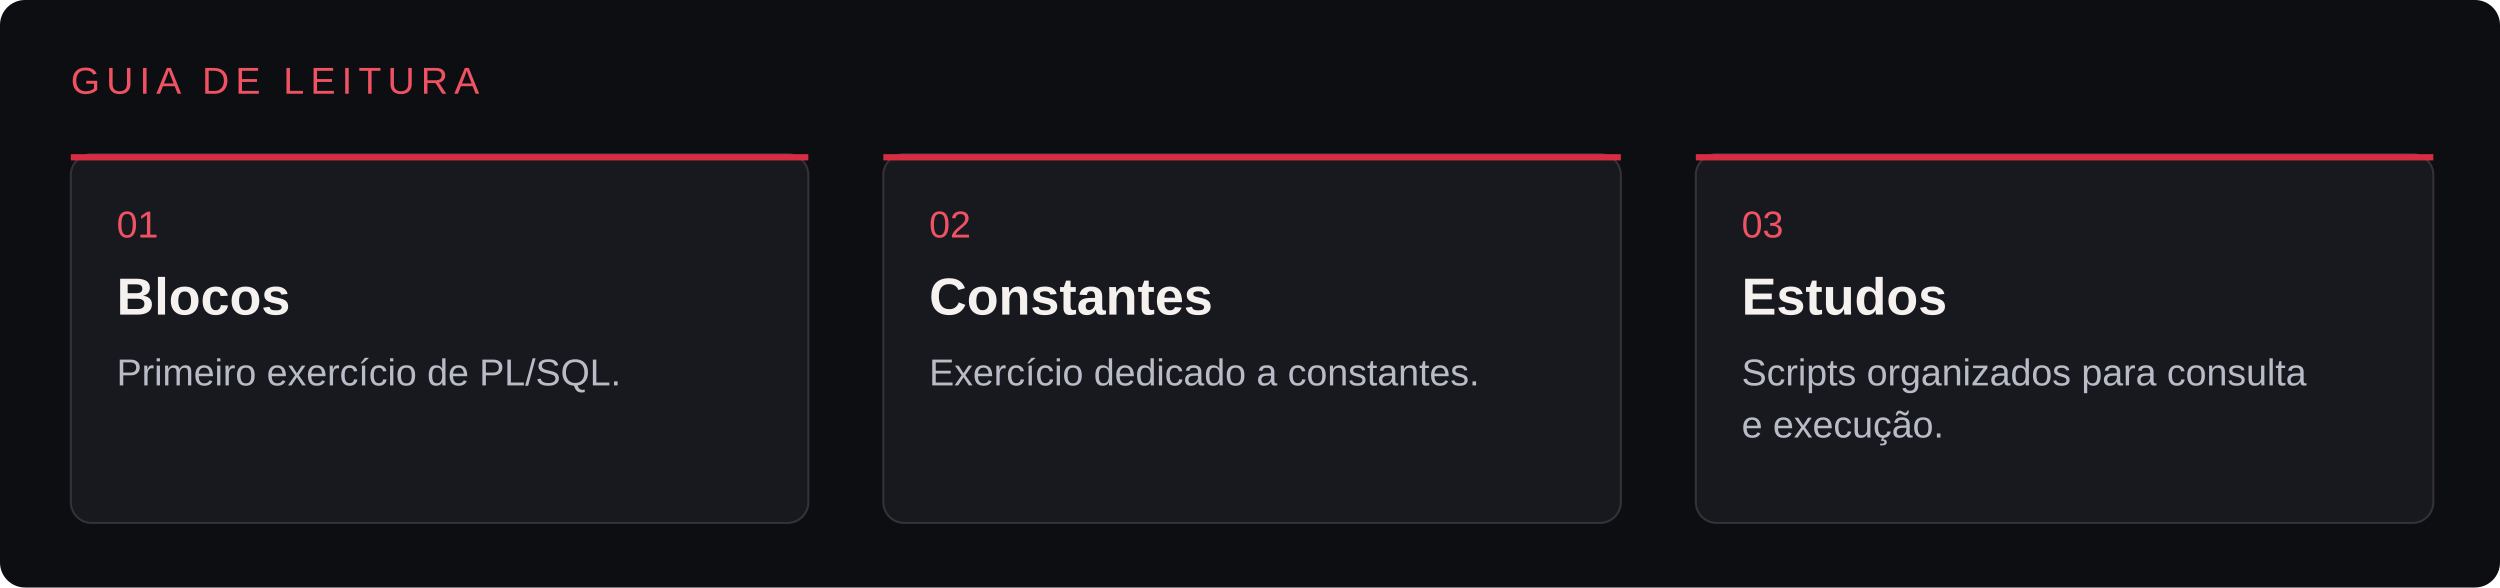
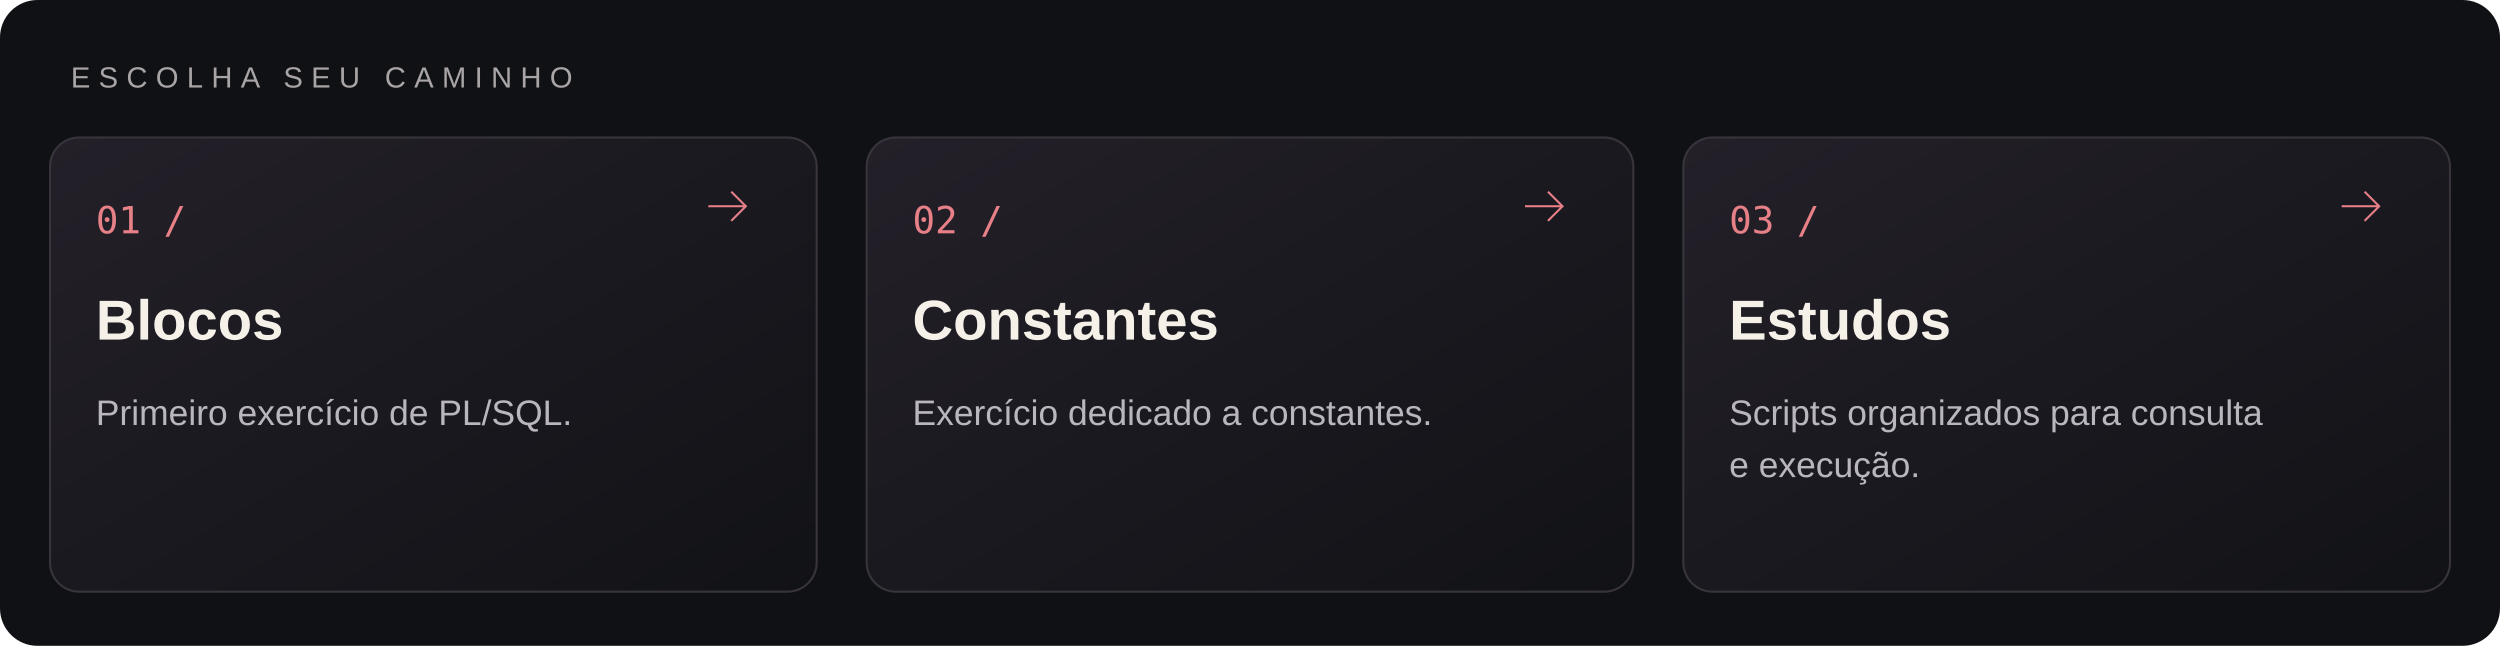
- <svg xmlns="http://www.w3.org/2000/svg" width="1200" height="282" viewBox="0 0 1200 282" role="img">
-   <rect width="1200" height="282" rx="12" fill="#0d0e12" />
-   <text x="34" y="45" font-family="Arial" font-size="18" letter-spacing="3" fill="#ef5262">GUIA DE LEITURA</text>
-   <rect x="34" y="74" width="354" height="177" rx="10" fill="#17191f" stroke="#363039" />
-   <rect x="34" y="74" width="354" height="3" fill="#d72d42" />
-   <text x="56" y="114" fill="#ef5262" font-family="Arial" font-size="18">01</text>
-   <text x="56" y="151" fill="#f5f1ee" font-family="Arial" font-weight="700" font-size="25">Blocos</text>
-   <text x="56" y="185" fill="#b9bcc7" font-family="Arial" font-size="18">Primeiro exercício de PL/SQL.</text>
-   <rect x="424" y="74" width="354" height="177" rx="10" fill="#17191f" stroke="#363039" />
-   <rect x="424" y="74" width="354" height="3" fill="#d72d42" />
-   <text x="446" y="114" fill="#ef5262" font-family="Arial" font-size="18">02</text>
-   <text x="446" y="151" fill="#f5f1ee" font-family="Arial" font-weight="700" font-size="25">Constantes</text>
-   <text x="446" y="185" fill="#b9bcc7" font-family="Arial" font-size="18">Exercício dedicado a constantes.</text>
-   <rect x="814" y="74" width="354" height="177" rx="10" fill="#17191f" stroke="#363039" />
-   <rect x="814" y="74" width="354" height="3" fill="#d72d42" />
-   <text x="836" y="114" fill="#ef5262" font-family="Arial" font-size="18">03</text>
-   <text x="836" y="151" fill="#f5f1ee" font-family="Arial" font-weight="700" font-size="25">Estudos</text>
-   <text x="836" y="185" fill="#b9bcc7" font-family="Arial" font-size="18">Scripts organizados para consulta</text>
-   <text x="836" y="210" fill="#b9bcc7" font-family="Arial" font-size="18">e execução.</text>
+ <svg xmlns="http://www.w3.org/2000/svg" width="1200" height="310" viewBox="0 0 1200 310">
+   <defs>
+     <linearGradient id="g" x2="1" y2="1">
+       <stop stop-color="#242029" />
+       <stop offset="1" stop-color="#111216" />
+     </linearGradient>
+   </defs>
+   <rect width="1200" height="310" rx="18" fill="#101115" />
+   <text x="34" y="42" fill="#a9a5a6" font-family="Arial" font-size="14" letter-spacing="4">ESCOLHA SEU CAMINHO</text>
+   <rect x="24" y="66" width="368" height="218" rx="14" fill="url(#g)" stroke="#38343b" />
+   <text x="46" y="112" fill="#e78087" font-family="monospace" font-size="18">01 /</text>
+   <path d="M340 99h18m-7-7 7 7-7 7" fill="none" stroke="#e78087" />
+   <text x="46" y="163" fill="#f5f0e8" font-family="Arial" font-size="27" font-weight="600">Blocos</text>
+   <text x="46" y="204" fill="#b9b6bd" font-family="Arial" font-size="17">Primeiro exercício de PL/SQL.</text>
+   <rect x="416" y="66" width="368" height="218" rx="14" fill="url(#g)" stroke="#38343b" />
+   <text x="438" y="112" fill="#e78087" font-family="monospace" font-size="18">02 /</text>
+   <path d="M732 99h18m-7-7 7 7-7 7" fill="none" stroke="#e78087" />
+   <text x="438" y="163" fill="#f5f0e8" font-family="Arial" font-size="27" font-weight="600">Constantes</text>
+   <text x="438" y="204" fill="#b9b6bd" font-family="Arial" font-size="17">Exercício dedicado a constantes.</text>
+   <rect x="808" y="66" width="368" height="218" rx="14" fill="url(#g)" stroke="#38343b" />
+   <text x="830" y="112" fill="#e78087" font-family="monospace" font-size="18">03 /</text>
+   <path d="M1124 99h18m-7-7 7 7-7 7" fill="none" stroke="#e78087" />
+   <text x="830" y="163" fill="#f5f0e8" font-family="Arial" font-size="27" font-weight="600">Estudos</text>
+   <text x="830" y="204" fill="#b9b6bd" font-family="Arial" font-size="17">Scripts organizados para consulta</text>
+   <text x="830" y="229" fill="#b9b6bd" font-family="Arial" font-size="17">e execução.</text>
</svg>
